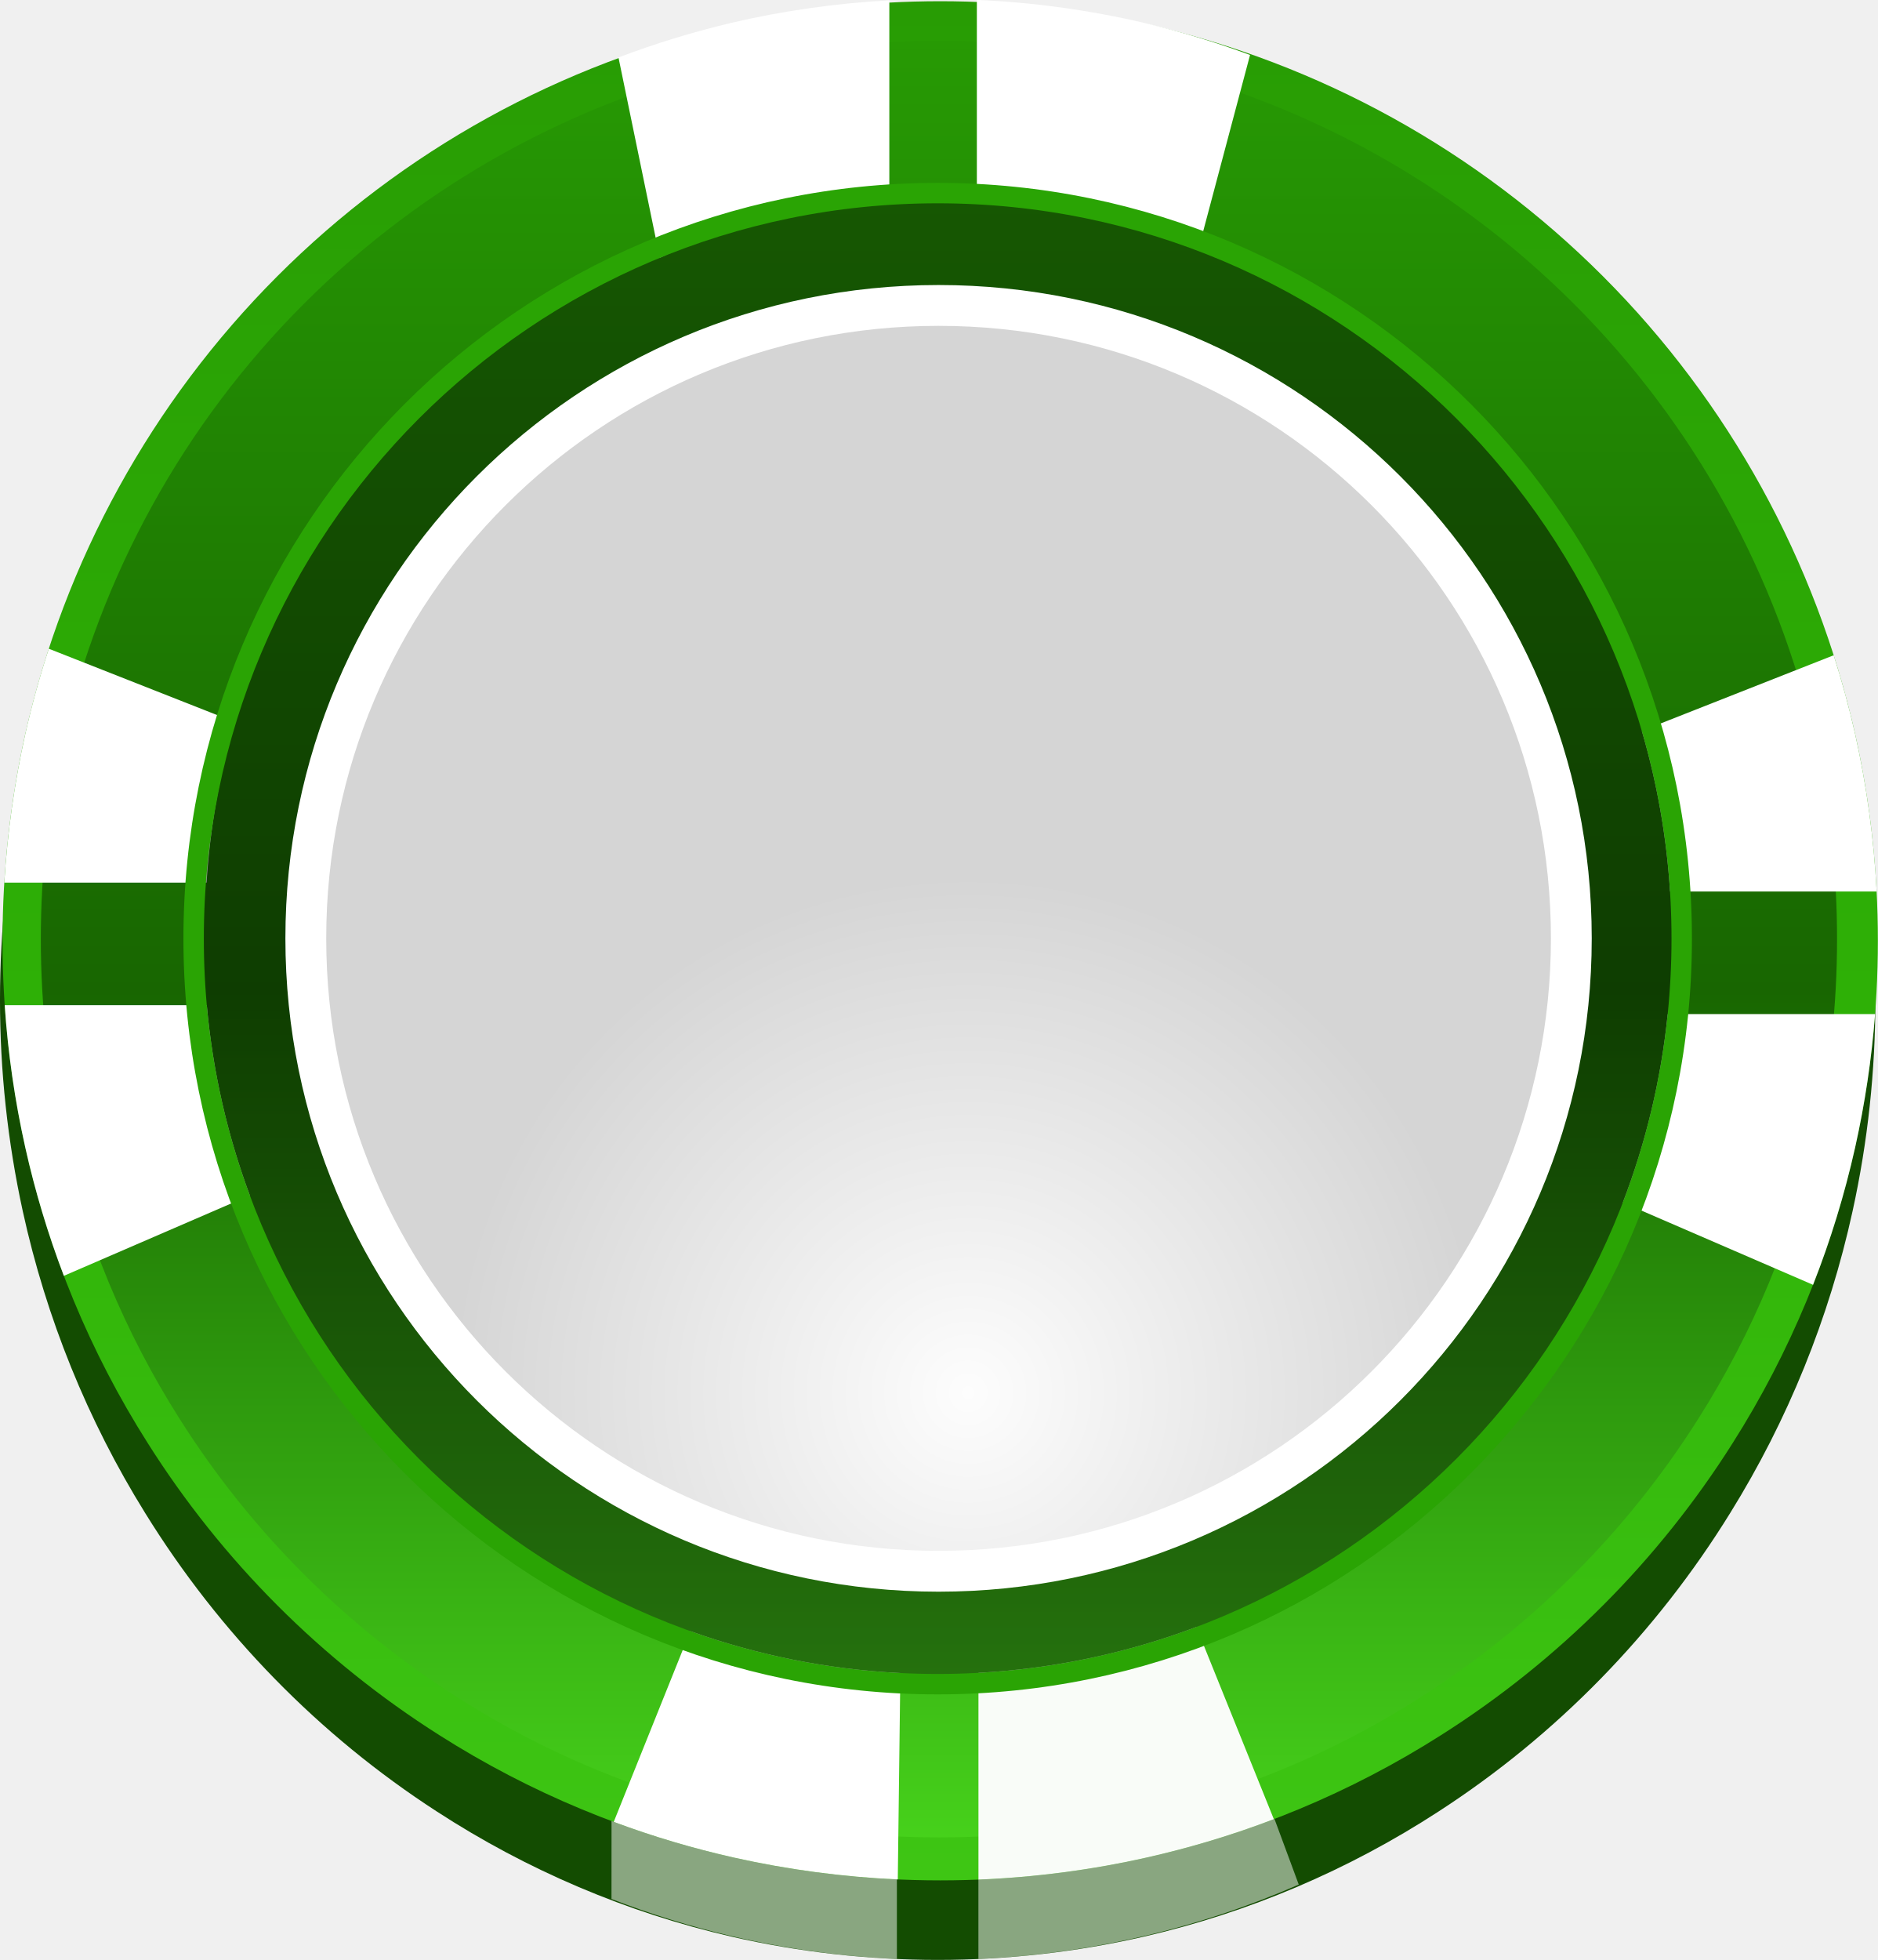
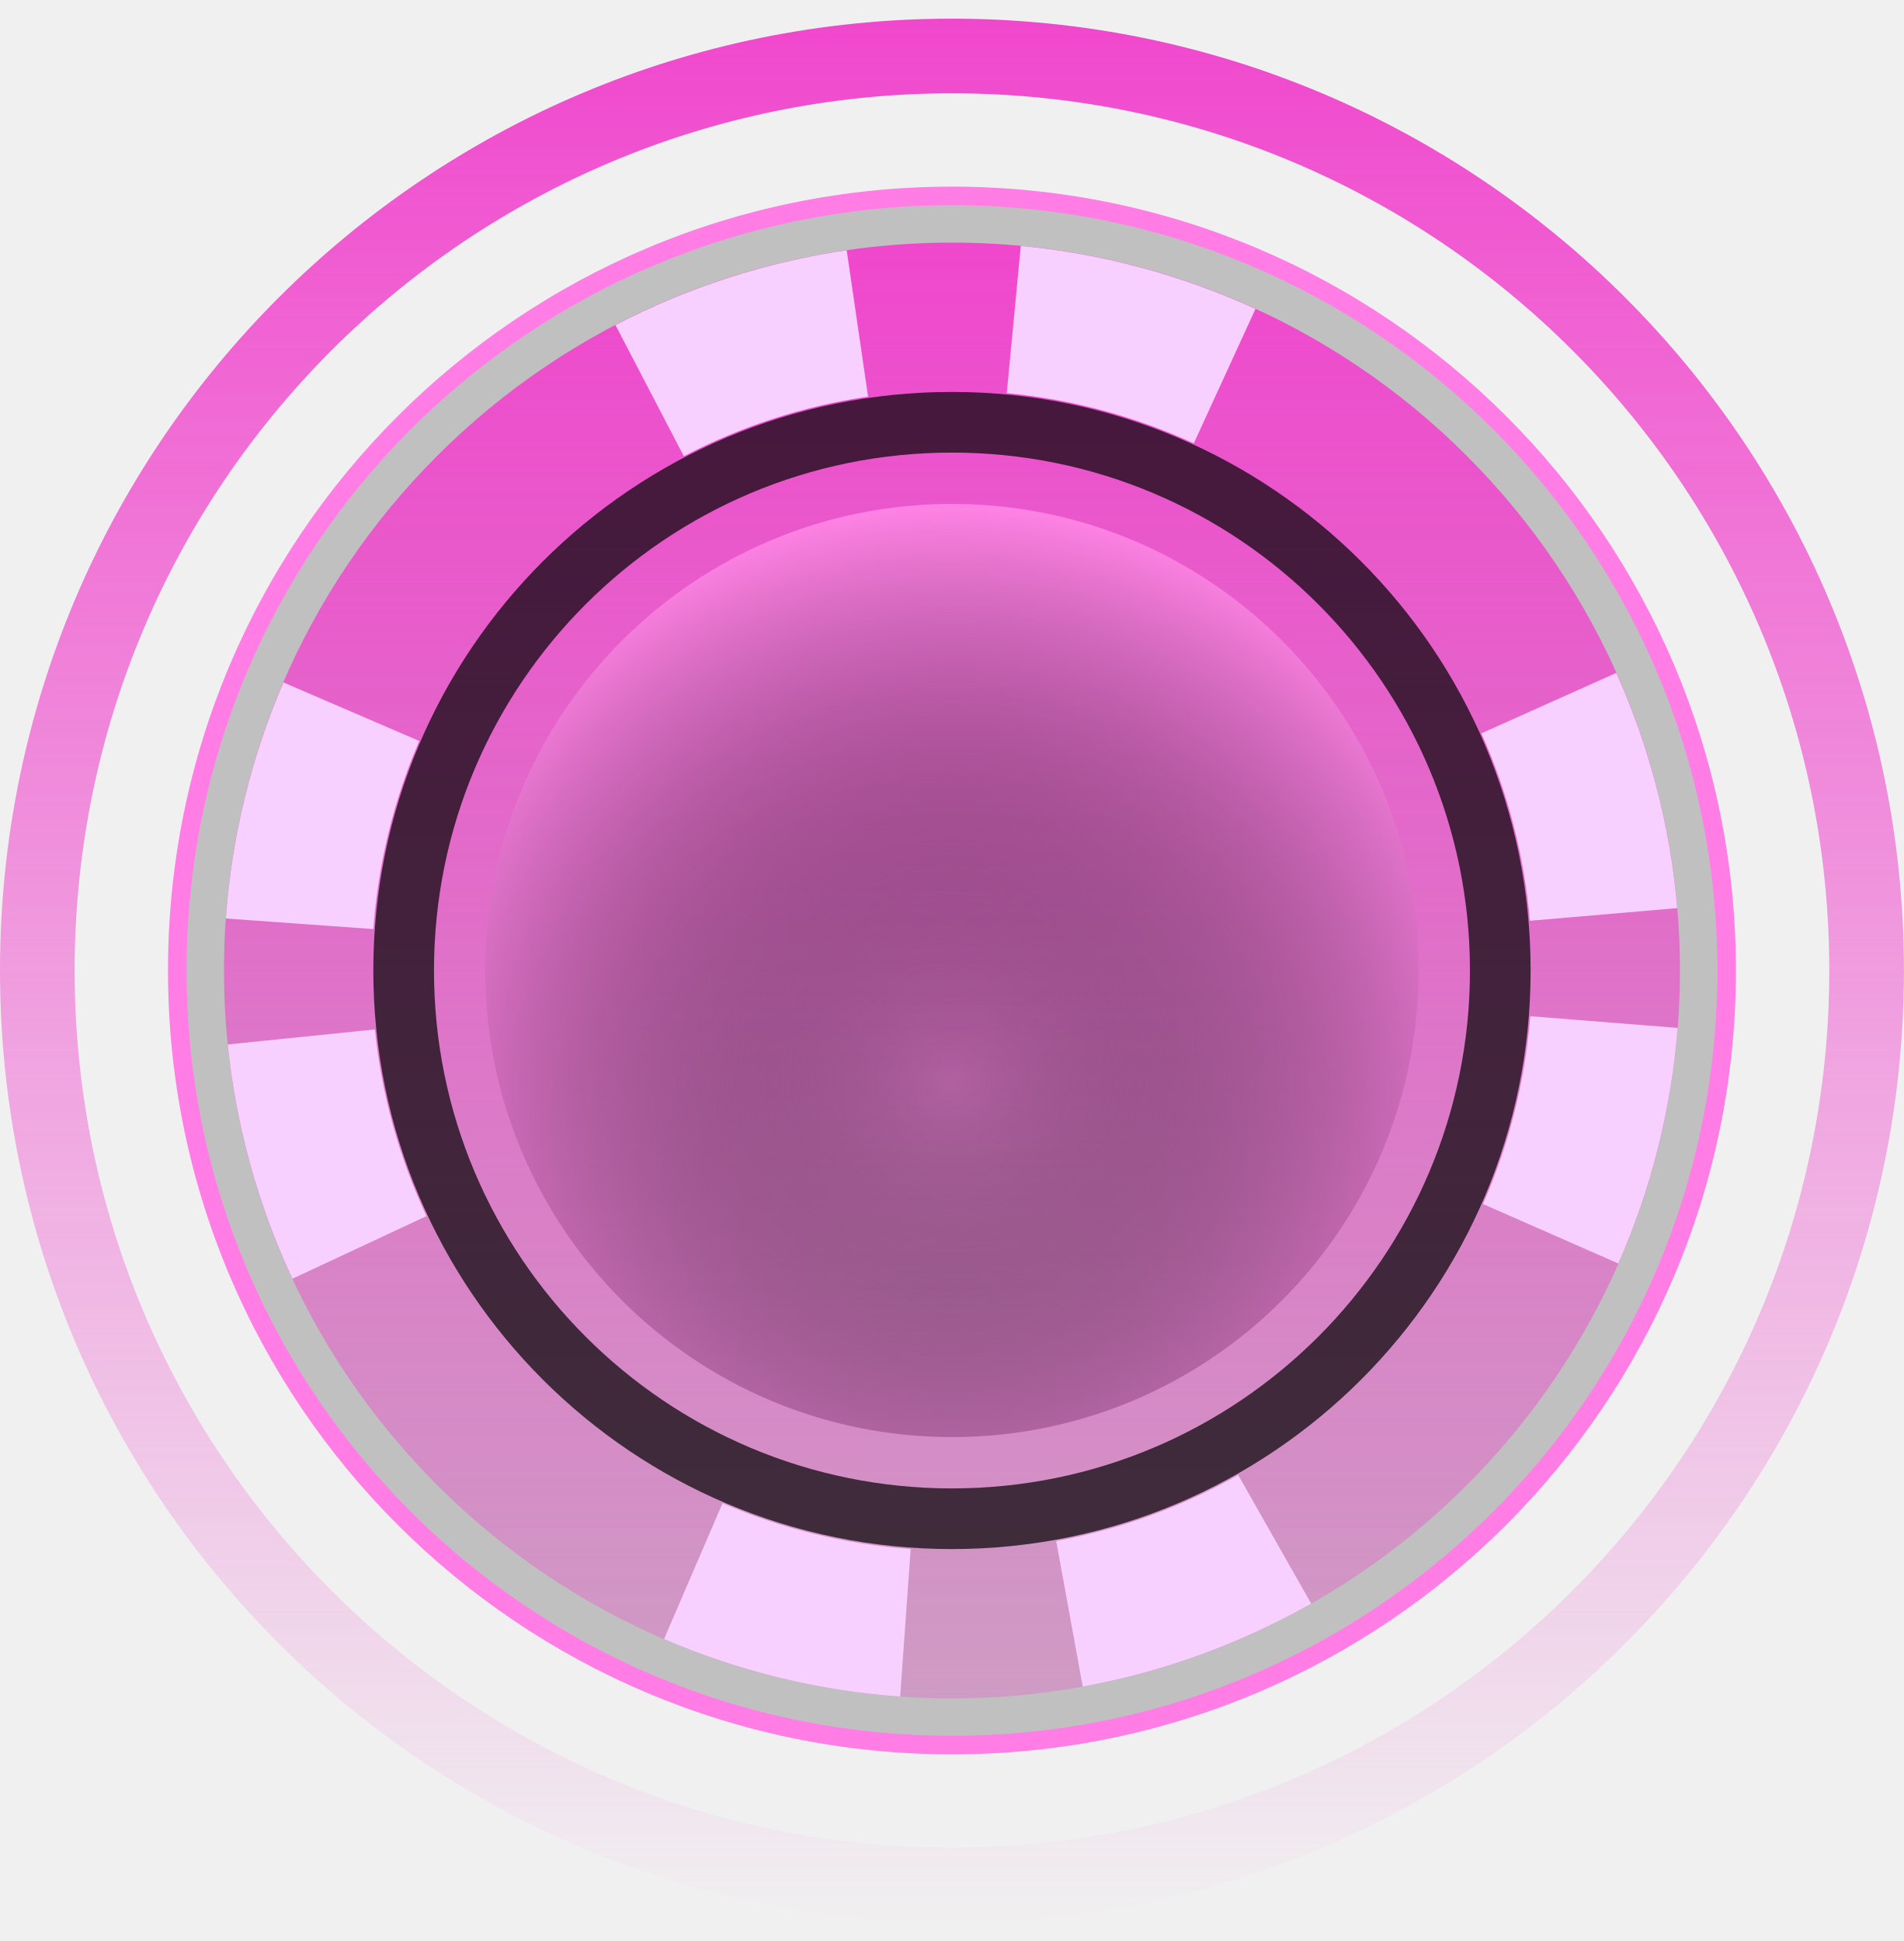
- <svg xmlns="http://www.w3.org/2000/svg" width="46" height="48" viewBox="0 0 46 48" fill="none">
-   <path d="M45.938 24.488C45.94 26.227 45.753 27.961 45.381 29.658C44.807 32.28 43.793 34.781 42.385 37.049C40.563 39.998 38.123 42.496 35.242 44.361C33.026 45.802 30.583 46.84 28.021 47.428C24.694 48.188 21.244 48.188 17.918 47.428C15.356 46.84 12.913 45.802 10.697 44.361C7.816 42.496 5.376 39.998 3.553 37.049C2.145 34.781 1.131 32.28 0.557 29.658C-0.186 26.252 -0.186 22.72 0.557 19.314C1.516 14.976 3.656 11.006 6.728 7.862C9.801 4.718 13.68 2.529 17.918 1.548C21.244 0.787 24.694 0.787 28.021 1.548C32.258 2.53 36.137 4.719 39.209 7.863C42.281 11.007 44.421 14.977 45.381 19.314C45.753 21.012 45.94 22.747 45.938 24.488Z" fill="#134C01" />
-   <path d="M46 23.041C46.001 24.743 45.814 26.44 45.443 28.101C44.869 30.667 43.855 33.115 42.447 35.335C40.624 38.221 38.184 40.665 35.303 42.491C33.087 43.901 30.644 44.917 28.082 45.492C24.756 46.236 21.306 46.236 17.979 45.492C15.417 44.917 12.974 43.901 10.758 42.491C7.877 40.665 5.437 38.221 3.615 35.335C2.207 33.115 1.193 30.667 0.619 28.101C-0.124 24.767 -0.124 21.31 0.619 17.976C1.578 13.732 3.717 9.846 6.79 6.768C9.862 3.691 13.742 1.549 17.979 0.589C21.306 -0.156 24.756 -0.156 28.082 0.589C32.319 1.55 36.198 3.693 39.27 6.77C42.343 9.847 44.483 13.732 45.443 17.976C45.815 19.639 46.001 21.337 46 23.041Z" fill="url(#paint0_linear_10187_103511)" />
-   <path d="M45 22.998C45.001 24.625 44.822 26.248 44.466 27.836C43.916 30.29 42.945 32.63 41.597 34.752C39.851 37.512 37.514 39.849 34.755 41.594C32.632 42.943 30.292 43.914 27.838 44.464C24.652 45.176 21.348 45.176 18.162 44.464C15.708 43.914 13.368 42.943 11.245 41.594C8.486 39.849 6.149 37.512 4.403 34.752C3.055 32.63 2.084 30.29 1.534 27.836C0.822 24.649 0.822 21.343 1.534 18.156C2.452 14.097 4.502 10.382 7.444 7.44C10.387 4.498 14.103 2.449 18.162 1.531C21.348 0.82 24.652 0.82 27.838 1.531C31.896 2.45 35.612 4.499 38.554 7.441C41.497 10.383 43.547 14.098 44.466 18.156C44.822 19.745 45.001 21.369 45 22.998Z" fill="url(#paint1_linear_10187_103511)" />
-   <path fill-rule="evenodd" clip-rule="evenodd" d="M23.967 46.031V47.975C25.328 47.914 26.684 47.727 28.02 47.415C29.32 47.111 30.59 46.688 31.814 46.153L31.219 44.545C30.199 44.935 29.151 45.252 28.082 45.492C26.725 45.796 25.348 45.975 23.967 46.031Z" fill="white" fill-opacity="0.5" />
-   <path fill-rule="evenodd" clip-rule="evenodd" d="M14.98 44.597L14.979 46.506C15.937 46.877 16.918 47.181 17.918 47.415C19.254 47.727 20.61 47.914 21.97 47.975V46.026C20.631 45.965 19.296 45.787 17.979 45.492C16.958 45.263 15.956 44.964 14.98 44.597Z" fill="white" fill-opacity="0.5" />
-   <path fill-rule="evenodd" clip-rule="evenodd" d="M44.918 16.047C45.12 16.68 45.296 17.324 45.443 17.976C45.727 19.245 45.903 20.535 45.97 21.833H40.909C40.823 20.475 40.587 19.158 40.218 17.899L44.918 16.047Z" fill="white" />
-   <path fill-rule="evenodd" clip-rule="evenodd" d="M39.753 29.45C40.313 27.993 40.688 26.445 40.852 24.834H45.932C45.847 25.932 45.684 27.024 45.443 28.101C45.186 29.249 44.841 30.374 44.412 31.465L39.753 29.45Z" fill="white" />
-   <path fill-rule="evenodd" clip-rule="evenodd" d="M23.929 -0.002C25.302 0.057 26.671 0.245 28.02 0.559C28.904 0.769 29.773 1.031 30.621 1.346L29.352 6.119C27.653 5.361 25.83 4.898 23.929 4.78V-0.002Z" fill="white" />
-   <path fill-rule="evenodd" clip-rule="evenodd" d="M21.785 0.009V4.796C19.806 4.947 17.915 5.473 16.162 6.315L15.15 1.407C16.052 1.066 16.976 0.782 17.918 0.559C19.194 0.262 20.487 0.078 21.785 0.009Z" fill="white" />
-   <path fill-rule="evenodd" clip-rule="evenodd" d="M5.066 24.617C5.211 26.241 5.572 27.804 6.12 29.275L1.564 31.245C1.175 30.223 0.858 29.172 0.619 28.101C0.362 26.951 0.194 25.786 0.115 24.617H5.066Z" fill="white" />
-   <path fill-rule="evenodd" clip-rule="evenodd" d="M0.105 21.616C0.18 20.395 0.351 19.177 0.619 17.976C0.778 17.269 0.971 16.572 1.195 15.887L5.751 17.682C5.382 18.942 5.146 20.258 5.06 21.616H0.105Z" fill="white" />
-   <path fill-rule="evenodd" clip-rule="evenodd" d="M23.968 40.967C25.837 40.865 27.631 40.476 29.305 39.844L31.204 44.551C30.189 44.939 29.146 45.253 28.082 45.492C26.726 45.796 25.349 45.975 23.968 46.031V40.967Z" fill="#F9FCF8" />
-   <path fill-rule="evenodd" clip-rule="evenodd" d="M16.91 39.946C18.53 40.527 20.258 40.882 22.055 40.972L21.992 46.027C20.646 45.966 19.303 45.788 17.98 45.492C16.977 45.267 15.993 44.975 15.034 44.617L16.91 39.946Z" fill="white" />
-   <path d="M22.969 41.245C33.036 41.245 41.195 33.07 41.195 22.987C41.195 12.904 33.036 4.729 22.969 4.729C12.903 4.729 4.743 12.904 4.743 22.987C4.743 33.07 12.903 41.245 22.969 41.245Z" fill="black" fill-opacity="0.4" stroke="#2AA404" stroke-width="0.5" />
-   <path d="M38.491 22.98C38.491 31.54 31.551 38.48 22.991 38.48C14.43 38.48 7.491 31.54 7.491 22.98C7.491 14.42 14.43 7.48 22.991 7.48C31.551 7.48 38.491 14.42 38.491 22.98Z" fill="url(#paint2_radial_10187_103511)" stroke="white" />
+ <svg xmlns="http://www.w3.org/2000/svg" width="51" height="52" viewBox="0 0 51 52" fill="none">
+   <path fill-rule="evenodd" clip-rule="evenodd" d="M2 26C2 38.979 12.521 49.5 25.5 49.5C38.479 49.5 49 38.979 49 26C49 13.021 38.479 2.5 25.5 2.5C12.521 2.5 2 13.021 2 26ZM25.5 0.5C11.417 0.5 0 11.917 0 26C0 40.083 11.417 51.5 25.5 51.5C39.583 51.5 51 40.083 51 26C51 11.917 39.583 0.5 25.5 0.5Z" fill="url(#paint0_linear_10472_18547)" />
+   <path fill-rule="evenodd" clip-rule="evenodd" d="M25.5 47C13.902 47 4.5 37.598 4.5 26C4.5 14.402 13.902 5 25.5 5C37.098 5 46.5 14.402 46.5 26C46.5 37.598 37.098 47 25.5 47ZM25.5 5.5C14.178 5.5 5 14.678 5 26C5 37.322 14.178 46.5 25.5 46.5C36.822 46.5 46 37.322 46 26C46 14.678 36.822 5.5 25.5 5.5Z" fill="#FF7DE4" />
+   <path d="M5 26C5 14.678 14.178 5.5 25.5 5.5C36.822 5.5 46 14.678 46 26C46 37.322 36.822 46.5 25.5 46.5C14.178 46.5 5 37.322 5 26Z" fill="black" fill-opacity="0.2" />
+   <path d="M6 26C6 15.23 14.73 6.5 25.5 6.5C36.27 6.5 45 15.23 45 26C45 36.77 36.27 45.5 25.5 45.5C14.73 45.5 6 36.77 6 26Z" fill="url(#paint1_linear_10472_18547)" />
+   <path d="M41 26C41 17.44 34.06 10.5 25.5 10.5C16.94 10.5 10 17.44 10 26C10 34.56 16.94 41.5 25.5 41.5C34.06 41.5 41 34.56 41 26ZM11.625 26C11.625 18.337 17.837 12.125 25.5 12.125C33.163 12.125 39.375 18.337 39.375 26C39.375 33.663 33.163 39.875 25.5 39.875C17.837 39.875 11.625 33.663 11.625 26Z" fill="black" fill-opacity="0.7" />
+   <circle cx="12.5" cy="12.5" r="12.5" transform="matrix(1 0 0 -1 13 38.5)" fill="url(#paint2_radial_10472_18547)" />
+   <path fill-rule="evenodd" clip-rule="evenodd" d="M27.343 6.588C29.518 6.794 31.643 7.365 33.63 8.276L31.978 11.877C30.395 11.151 28.702 10.696 26.968 10.532L27.343 6.588ZM35.122 42.961C33.221 44.039 31.153 44.791 29.003 45.183L28.292 41.286C30.005 40.973 31.653 40.375 33.167 39.516L35.122 42.961ZM17.787 43.911C19.794 44.775 21.932 45.296 24.112 45.451L24.394 41.5C22.657 41.376 20.953 40.961 19.354 40.272L17.787 43.911ZM16.486 8.709C18.424 7.699 20.518 7.021 22.68 6.705L23.253 10.625C21.53 10.877 19.862 11.416 18.317 12.221L16.486 8.709ZM6.101 27.982C6.323 30.156 6.909 32.277 7.834 34.257L11.423 32.58C10.686 31.002 10.219 29.312 10.042 27.579L6.101 27.982ZM6.05 24.607C6.206 22.427 6.727 20.29 7.592 18.283L11.23 19.851C10.541 21.45 10.126 23.153 10.001 24.89L6.05 24.607ZM44.939 27.538C44.767 29.716 44.23 31.85 43.35 33.85L39.724 32.256C40.425 30.662 40.853 28.961 40.99 27.225L44.939 27.538ZM44.928 24.328C44.741 22.151 44.189 20.021 43.295 18.027L39.68 19.647C40.392 21.236 40.832 22.933 40.981 24.668L44.928 24.328Z" fill="#F8D0FF" />
  <defs>
-     <linearGradient id="paint0_linear_10187_103511" x1="23.031" y1="0.031" x2="23.031" y2="46.05" gradientUnits="userSpaceOnUse">
-       <stop stop-color="#289C04" />
-       <stop offset="0.529" stop-color="#2EB006" />
-       <stop offset="1" stop-color="#3EC614" />
+     <linearGradient id="paint0_linear_10472_18547" x1="25.5" y1="0.5" x2="25.5" y2="51.5" gradientUnits="userSpaceOnUse">
+       <stop stop-color="#F047CD" />
+       <stop offset="1" stop-color="#F047CD" stop-opacity="0" />
    </linearGradient>
-     <linearGradient id="paint1_linear_10187_103511" x1="23" y1="0.998" x2="23" y2="44.998" gradientUnits="userSpaceOnUse">
-       <stop stop-color="#279A04" />
-       <stop offset="0.529" stop-color="#186601" />
-       <stop offset="1" stop-color="#46D11B" />
+     <linearGradient id="paint1_linear_10472_18547" x1="24.407" y1="6.5" x2="24.407" y2="45.5" gradientUnits="userSpaceOnUse">
+       <stop stop-color="#F047CD" />
+       <stop offset="1" stop-color="#F047CD" stop-opacity="0.3" />
    </linearGradient>
-     <radialGradient id="paint2_radial_10187_103511" cx="0" cy="0" r="1" gradientUnits="userSpaceOnUse" gradientTransform="translate(23.7151 34.083) rotate(90) scale(15.3089)">
-       <stop stop-color="#FDFDFD" />
-       <stop offset="0.825" stop-color="#D5D5D5" />
+     <radialGradient id="paint2_radial_10472_18547" cx="0" cy="0" r="1" gradientUnits="userSpaceOnUse" gradientTransform="translate(12.5 9.52285) rotate(90) scale(15.4772)">
+       <stop stop-opacity="0.2" />
+       <stop offset="1" stop-color="#FF83E5" />
    </radialGradient>
  </defs>
</svg>
